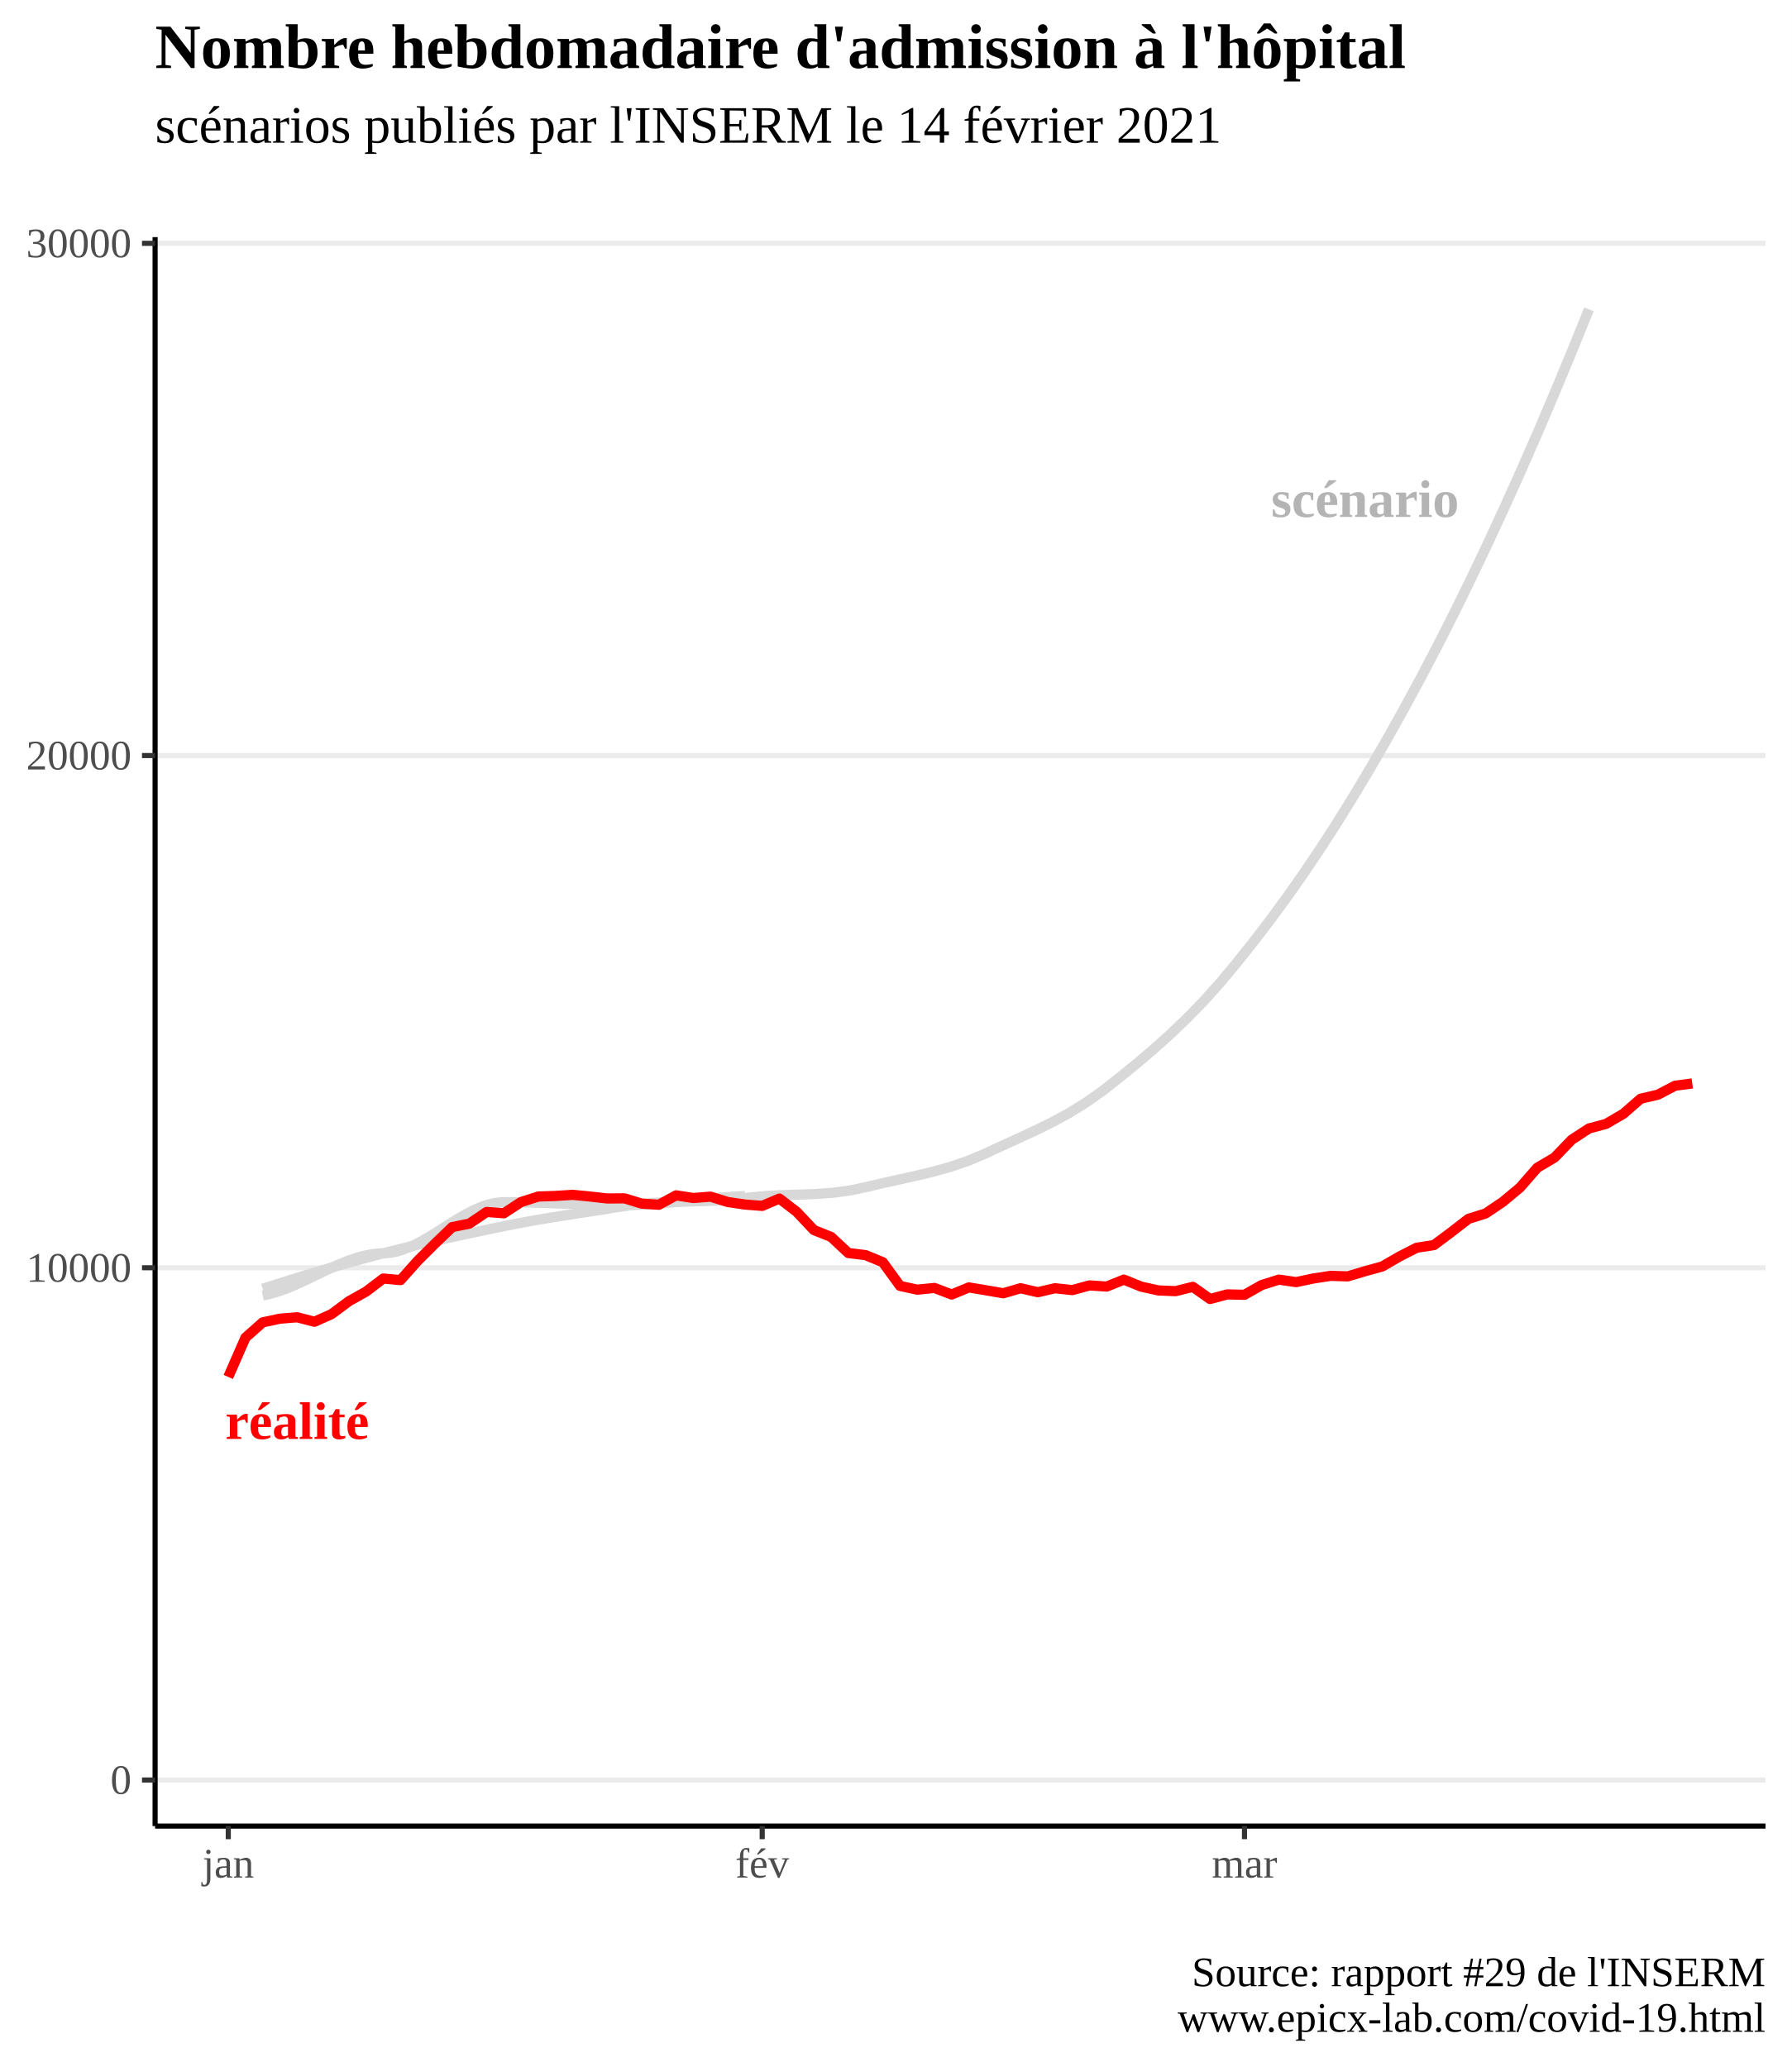
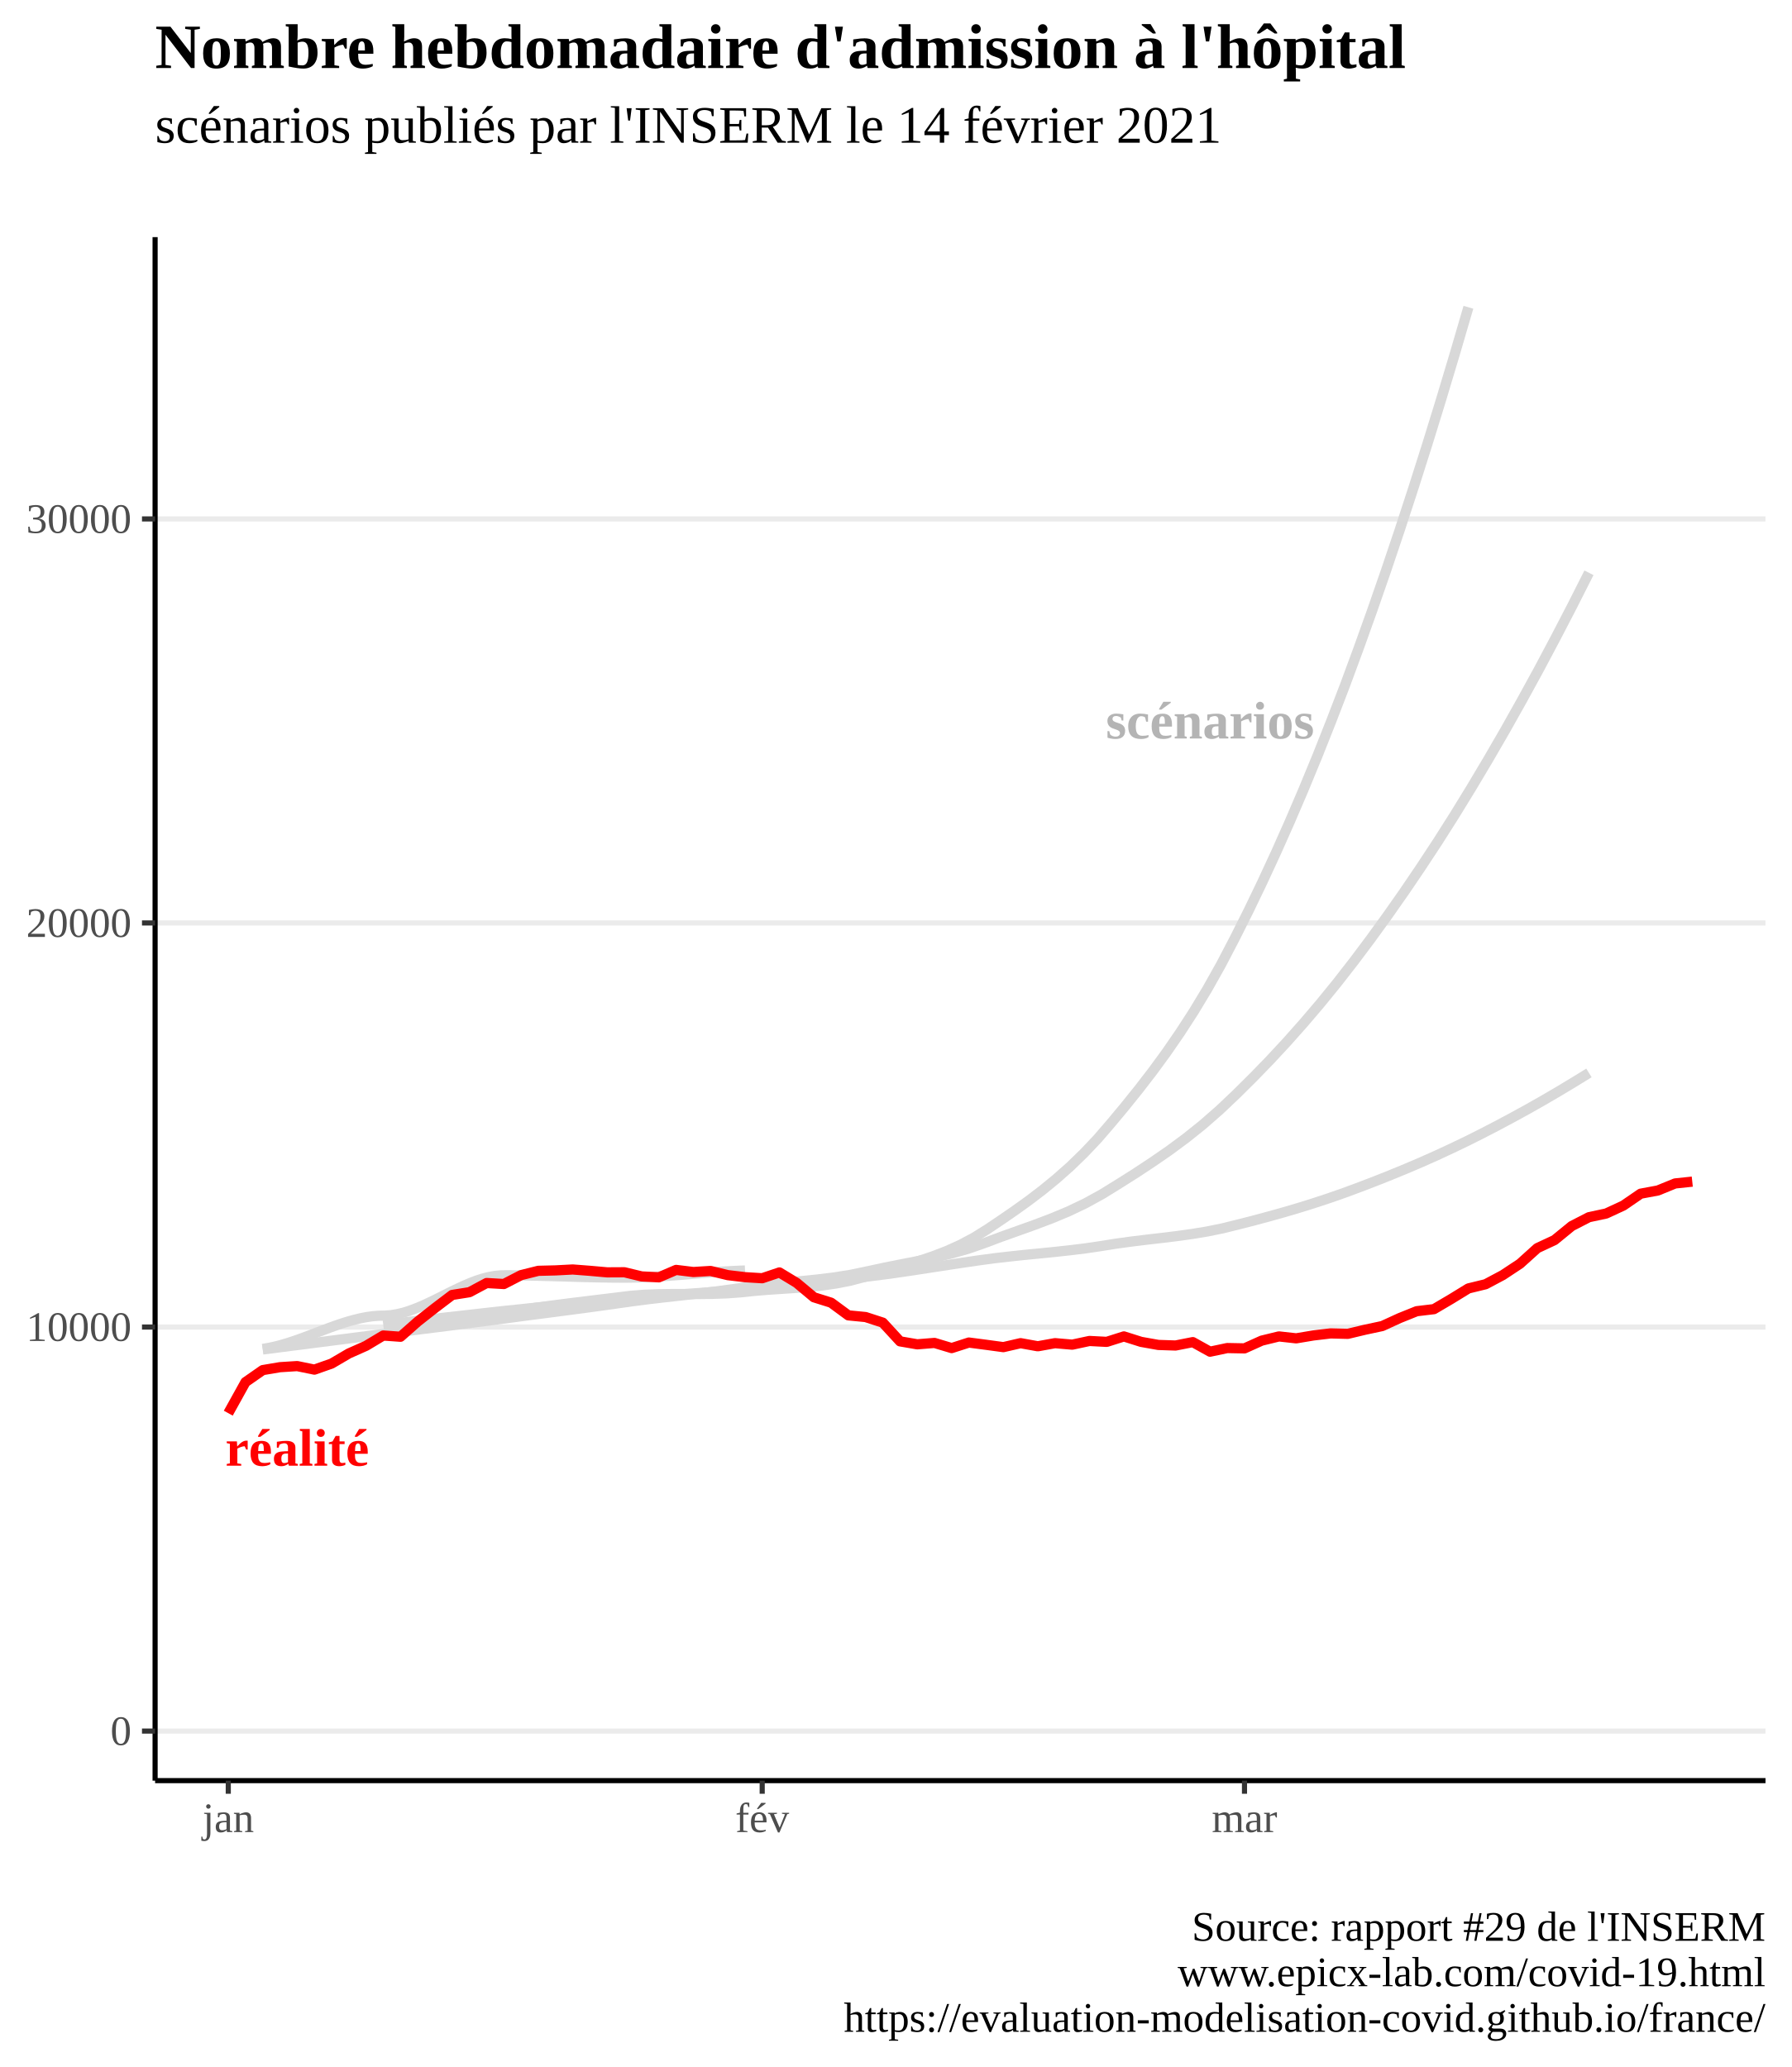
<svg xmlns="http://www.w3.org/2000/svg" class="svglite" width="374.40pt" height="432.00pt" viewBox="0 0 374.40 432.00">
  <defs>
    <style type="text/css">
    .svglite line, .svglite polyline, .svglite polygon, .svglite path, .svglite rect, .svglite circle {
      fill: none;
      stroke: #000000;
      stroke-linecap: round;
      stroke-linejoin: round;
      stroke-miterlimit: 10.00;
    }
+     .svglite text {
+       white-space: pre;
+     }
  </style>
  </defs>
  <rect width="100%" height="100%" style="stroke: none; fill: #FFFFFF;" />
  <defs>
    <clipPath id="cpMC4wMHwzNzQuNDB8MC4wMHw0MzIuMDA=">
      <rect x="0.00" y="0.00" width="374.40" height="432.00" />
    </clipPath>
  </defs>
  <g clip-path="url(#cpMC4wMHwzNzQuNDB8MC4wMHw0MzIuMDA=)">
-     <rect x="0" y="0" width="374.40" height="432.00" style="stroke-width: 1.07; stroke: #FFFFFF; fill: #FFFFFF;" />
+     <rect x="0" y="0.00" width="374.40" height="432.00" style="stroke-width: 1.07; stroke: #FFFFFF; fill: #FFFFFF;" />
  </g>
  <defs>
-     <clipPath id="cpMzIuNDF8MzY4LjkyfDQ5LjU2fDM4MS42NQ==">
-       <rect x="32.41" y="49.56" width="336.51" height="332.09" />
+     <clipPath id="cpMzIuNDF8MzY4LjkyfDQ5LjU2fDM3Mi4xNQ==">
+       <rect x="32.41" y="49.56" width="336.51" height="322.59" />
    </clipPath>
  </defs>
-   <g clip-path="url(#cpMzIuNDF8MzY4LjkyfDQ5LjU2fDM4MS42NQ==)">
-     <rect x="32.41" y="49.56" width="336.51" height="332.09" style="stroke-width: 1.07; stroke: none; fill: #FFFFFF;" />
-     <polyline points="32.41,372.02 368.92,372.02 " style="stroke-width: 1.07; stroke: #EBEBEB; stroke-linecap: butt;" />
-     <polyline points="32.41,264.96 368.92,264.96 " style="stroke-width: 1.07; stroke: #EBEBEB; stroke-linecap: butt;" />
-     <polyline points="32.41,157.91 368.92,157.91 " style="stroke-width: 1.07; stroke: #EBEBEB; stroke-linecap: butt;" />
-     <polyline points="32.41,50.85 368.92,50.85 " style="stroke-width: 1.07; stroke: #EBEBEB; stroke-linecap: butt;" />
-     <polyline points="54.90,270.75 56.18,270.49 57.45,270.14 58.73,269.72 60.00,269.25 61.28,268.72 62.55,268.16 63.83,267.57 65.11,266.96 66.38,266.34 67.66,265.72 68.93,265.12 70.21,264.53 71.48,263.99 72.76,263.48 74.04,263.03 75.31,262.65 76.59,262.33 77.86,262.11 79.14,261.97 80.41,261.94 81.69,261.82 82.96,261.56 84.24,261.17 85.52,260.67 86.79,260.08 88.07,259.41 89.34,258.68 90.62,257.90 91.89,257.10 93.17,256.29 94.45,255.48 95.72,254.70 97.00,253.96 98.27,253.27 99.55,252.66 100.82,252.14 102.10,251.72 103.37,251.42 104.65,251.27 105.93,251.25 107.20,251.26 108.48,251.27 109.75,251.30 111.03,251.33 112.30,251.37 113.58,251.41 114.86,251.45 116.13,251.50 117.41,251.54 118.68,251.59 119.96,251.64 121.23,251.69 122.51,251.73 123.78,251.77 125.06,251.80 126.34,251.83 127.61,251.86 128.89,251.87 130.16,251.88 131.44,251.87 132.71,251.84 133.99,251.79 135.27,251.73 136.54,251.64 137.82,251.55 139.09,251.44 140.37,251.32 141.64,251.20 142.92,251.07 144.19,250.93 145.47,250.80 146.75,250.67 148.02,250.54 149.30,250.42 150.57,250.31 151.85,250.21 153.12,250.12 154.40,250.04 155.68,249.98 " style="stroke-width: 2.13; stroke: #D8D8D8; stroke-linecap: butt;" />
-     <polyline points="54.90,269.35 58.41,268.23 61.92,267.13 65.43,266.06 68.93,265.02 72.44,264.01 75.95,263.04 79.46,262.10 82.96,261.20 86.47,260.35 89.98,259.54 93.49,258.76 97.00,258.00 100.50,257.26 104.01,256.53 107.52,255.82 111.03,255.17 114.54,254.57 118.04,254.01 121.55,253.46 125.06,252.93 128.57,252.37 132.08,251.82 135.58,251.46 139.09,251.25 142.60,251.15 146.11,251.06 149.62,250.93 153.12,250.68 156.63,250.27 160.14,249.95 163.65,249.78 167.16,249.67 170.66,249.53 174.17,249.27 177.68,248.80 181.19,248.05 184.70,247.22 188.20,246.45 191.71,245.67 195.22,244.82 198.73,243.83 202.24,242.63 205.74,241.16 209.25,239.53 212.76,237.94 216.27,236.31 219.78,234.58 223.28,232.68 226.79,230.53 230.30,228.06 233.81,225.30 237.32,222.46 240.82,219.49 244.33,216.35 247.84,213.01 251.35,209.41 254.85,205.52 258.36,201.31 261.87,196.91 265.38,192.33 268.89,187.55 272.39,182.57 275.90,177.36 279.41,171.93 282.92,166.26 286.43,160.39 289.93,154.31 293.44,148.03 296.95,141.54 300.46,134.84 303.97,127.92 307.47,120.77 310.98,113.40 314.49,105.81 318.00,98.01 321.51,89.99 325.01,81.76 328.52,73.31 332.03,64.65 " style="stroke-width: 2.13; stroke: #D8D8D8; stroke-linecap: butt;" />
-     <polyline points="47.70,287.78 51.30,279.56 54.90,276.37 58.50,275.60 62.10,275.31 65.70,276.24 69.30,274.64 72.90,271.96 76.50,269.94 80.09,267.21 83.69,267.54 87.29,263.50 90.89,259.92 94.49,256.46 98.09,255.73 101.69,253.30 105.29,253.57 108.89,251.22 112.49,250.07 116.09,249.95 119.68,249.72 123.28,250.07 126.88,250.48 130.48,250.45 134.08,251.55 137.68,251.79 141.28,249.83 144.88,250.38 148.48,250.10 152.08,251.22 155.68,251.75 159.27,252.03 162.87,250.50 166.47,253.26 170.07,257.08 173.67,258.52 177.27,261.88 180.87,262.32 184.47,263.80 188.07,268.75 191.67,269.54 195.27,269.18 198.86,270.55 202.46,269.07 206.06,269.67 209.66,270.29 213.26,269.24 216.86,270.07 220.46,269.24 224.06,269.63 227.66,268.65 231.26,268.89 234.85,267.44 238.45,268.90 242.05,269.70 245.65,269.85 249.25,268.95 252.85,271.49 256.45,270.53 260.05,270.61 263.65,268.57 267.25,267.44 270.85,267.96 274.44,267.20 278.04,266.65 281.64,266.76 285.24,265.68 288.84,264.69 292.44,262.61 296.04,260.77 299.64,260.22 303.24,257.53 306.84,254.74 310.44,253.61 314.03,251.19 317.63,248.19 321.23,244.06 324.83,241.93 328.43,238.20 332.03,235.85 335.63,234.88 339.23,232.77 342.83,229.63 346.43,228.79 350.03,226.91 353.62,226.44 " style="stroke-width: 2.13; stroke: #FF0000; stroke-linecap: butt;" />
-     <text x="62.10" y="300.73" text-anchor="middle" style="font-size: 11.04px; font-weight: bold; fill: #FF0000; font-family: Times New Roman;" textLength="30.01px" lengthAdjust="spacingAndGlyphs">réalité</text>
-     <text x="285.24" y="108.03" text-anchor="middle" style="font-size: 11.04px; font-weight: bold; fill: #B4B4B4; font-family: Times New Roman;" textLength="39.21px" lengthAdjust="spacingAndGlyphs">scénario</text>
+   <g clip-path="url(#cpMzIuNDF8MzY4LjkyfDQ5LjU2fDM3Mi4xNQ==)">
+     <rect x="32.41" y="49.56" width="336.51" height="322.59" style="stroke-width: 1.07; stroke: none; fill: #FFFFFF;" />
+     <polyline points="32.41,361.79 368.92,361.79 " style="stroke-width: 1.07; stroke: #EBEBEB; stroke-linecap: butt;" />
+     <polyline points="32.41,277.35 368.92,277.35 " style="stroke-width: 1.07; stroke: #EBEBEB; stroke-linecap: butt;" />
+     <polyline points="32.41,192.90 368.92,192.90 " style="stroke-width: 1.07; stroke: #EBEBEB; stroke-linecap: butt;" />
+     <polyline points="32.41,108.46 368.92,108.46 " style="stroke-width: 1.07; stroke: #EBEBEB; stroke-linecap: butt;" />
+     <polyline points="54.90,281.92 56.18,281.70 57.45,281.43 58.73,281.10 60.00,280.73 61.28,280.31 62.55,279.87 63.83,279.40 65.11,278.92 66.38,278.43 67.66,277.95 68.93,277.47 70.21,277.01 71.48,276.58 72.76,276.18 74.04,275.83 75.31,275.52 76.59,275.27 77.86,275.09 79.14,274.99 80.41,274.96 81.69,274.87 82.96,274.66 84.24,274.36 85.52,273.96 86.79,273.49 88.07,272.97 89.34,272.39 90.62,271.78 91.89,271.15 93.17,270.51 94.45,269.87 95.72,269.26 97.00,268.67 98.27,268.13 99.55,267.64 100.82,267.23 102.10,266.90 103.37,266.67 104.65,266.55 105.93,266.53 107.20,266.54 108.48,266.55 109.75,266.57 111.03,266.60 112.30,266.62 113.58,266.66 114.86,266.69 116.13,266.73 117.41,266.76 118.68,266.80 119.96,266.84 121.23,266.88 122.51,266.91 123.78,266.94 125.06,266.97 126.34,266.99 127.61,267.01 128.89,267.02 130.16,267.03 131.44,267.02 132.71,267.00 133.99,266.96 135.27,266.91 136.54,266.84 137.82,266.77 139.09,266.68 140.37,266.59 141.64,266.49 142.92,266.39 144.19,266.28 145.47,266.18 146.75,266.07 148.02,265.97 149.30,265.88 150.57,265.79 151.85,265.71 153.12,265.64 154.40,265.58 155.68,265.53 " style="stroke-width: 2.13; stroke: #D8D8D8; stroke-linecap: butt;" />
+     <polyline points="54.90,282.04 58.41,281.59 61.92,281.14 65.43,280.69 68.93,280.24 72.44,279.79 75.95,279.34 79.46,278.89 82.96,278.44 86.47,277.99 89.98,277.55 93.49,277.11 97.00,276.66 100.50,276.21 104.01,275.75 107.52,275.28 111.03,274.81 114.54,274.36 118.04,273.90 121.55,273.44 125.06,272.96 128.57,272.47 132.08,271.97 135.58,271.52 139.09,271.11 142.60,270.72 146.11,270.33 149.62,269.91 153.12,269.44 156.63,268.92 160.14,268.47 163.65,268.11 167.16,267.78 170.66,267.43 174.17,267.00 177.68,266.45 181.19,265.72 184.70,264.96 188.20,264.26 191.71,263.58 195.22,262.84 198.73,262.00 202.24,261.01 205.74,259.79 209.25,258.47 212.76,257.22 216.27,255.96 219.78,254.63 223.28,253.17 226.79,251.50 230.30,249.57 233.81,247.40 237.32,245.18 240.82,242.87 244.33,240.45 247.84,237.85 251.35,235.04 254.85,231.98 258.36,228.65 261.87,225.17 265.38,221.55 268.89,217.77 272.39,213.83 275.90,209.71 279.41,205.40 282.92,200.89 286.43,196.21 289.93,191.37 293.44,186.37 296.95,181.19 300.46,175.85 303.97,170.32 307.47,164.61 310.98,158.72 314.49,152.66 318.00,146.41 321.51,140.00 325.01,133.41 328.52,126.65 332.03,119.71 " style="stroke-width: 2.13; stroke: #D8D8D8; stroke-linecap: butt;" />
+     <polyline points="80.09,279.22 82.96,278.58 85.84,277.97 88.71,277.38 91.58,276.81 94.45,276.26 97.32,275.73 100.19,275.21 103.06,274.71 105.93,274.23 108.80,273.78 111.67,273.36 114.54,272.97 117.41,272.59 120.28,272.23 123.15,271.88 126.02,271.53 128.89,271.18 131.76,270.83 134.63,270.60 137.50,270.49 140.37,270.45 143.24,270.45 146.11,270.45 148.98,270.41 151.85,270.31 154.72,270.10 157.59,269.80 160.46,269.56 163.33,269.37 166.20,269.18 169.07,268.95 171.94,268.65 174.81,268.23 177.68,267.67 180.55,266.91 183.42,266.05 186.29,265.24 189.16,264.41 192.03,263.54 194.90,262.57 197.77,261.47 200.64,260.18 203.51,258.66 206.38,256.87 209.25,254.94 212.12,252.96 214.99,250.90 217.86,248.71 220.73,246.36 223.60,243.82 226.47,241.04 229.34,238.01 232.21,234.68 235.08,231.23 237.95,227.66 240.82,223.94 243.69,220.02 246.56,215.86 249.43,211.43 252.30,206.67 255.17,201.55 258.04,196.05 260.91,190.32 263.78,184.35 266.65,178.15 269.52,171.70 272.39,165.00 275.26,158.05 278.13,150.82 281.01,143.33 283.88,135.56 286.75,127.54 289.62,119.27 292.49,110.74 295.36,101.95 298.23,92.91 301.10,83.61 303.97,74.04 306.84,64.22 " style="stroke-width: 2.13; stroke: #D8D8D8; stroke-linecap: butt;" />
+     <polyline points="80.09,276.92 83.28,276.53 86.47,276.14 89.66,275.76 92.85,275.39 96.04,275.03 99.23,274.67 102.42,274.31 105.61,273.96 108.80,273.63 111.99,273.30 115.17,272.98 118.36,272.67 121.55,272.36 124.74,272.05 127.93,271.73 131.12,271.41 134.31,271.12 137.50,270.86 140.69,270.63 143.88,270.40 147.06,270.17 150.25,269.93 153.44,269.67 156.63,269.36 159.82,269.05 163.01,268.74 166.20,268.42 169.39,268.10 172.58,267.76 175.77,267.42 178.96,267.07 182.14,266.69 185.33,266.28 188.52,265.83 191.71,265.35 194.90,264.86 198.09,264.37 201.28,263.89 204.47,263.42 207.66,262.99 210.85,262.62 214.04,262.28 217.22,261.97 220.41,261.65 223.60,261.30 226.79,260.91 229.98,260.44 233.17,259.93 236.36,259.49 239.55,259.10 242.74,258.73 245.93,258.34 249.11,257.90 252.30,257.37 255.49,256.72 258.68,255.93 261.87,255.12 265.06,254.26 268.25,253.37 271.44,252.43 274.63,251.43 277.82,250.38 281.01,249.26 284.19,248.08 287.38,246.86 290.57,245.59 293.76,244.28 296.95,242.92 300.14,241.50 303.33,240.02 306.52,238.49 309.71,236.89 312.90,235.24 316.08,233.54 319.27,231.79 322.46,229.98 325.65,228.12 328.84,226.20 332.03,224.24 " style="stroke-width: 2.13; stroke: #D8D8D8; stroke-linecap: butt;" />
+     <polyline points="47.70,295.35 51.30,288.86 54.90,286.35 58.50,285.74 62.10,285.51 65.70,286.25 69.30,284.98 72.90,282.87 76.50,281.27 80.09,279.12 83.69,279.38 87.29,276.20 90.89,273.37 94.49,270.64 98.09,270.07 101.69,268.15 105.29,268.36 108.89,266.50 112.49,265.60 116.09,265.51 119.68,265.32 123.28,265.60 126.88,265.92 130.48,265.90 134.08,266.77 137.68,266.96 141.28,265.41 144.88,265.85 148.48,265.63 152.08,266.50 155.68,266.93 159.27,267.15 162.87,265.94 166.47,268.12 170.07,271.13 173.67,272.26 177.27,274.91 180.87,275.26 184.47,276.43 188.07,280.34 191.67,280.96 195.27,280.67 198.86,281.75 202.46,280.59 206.06,281.06 209.66,281.55 213.26,280.72 216.86,281.37 220.46,280.72 224.06,281.03 227.66,280.26 231.26,280.45 234.85,279.31 238.45,280.45 242.05,281.09 245.65,281.21 249.25,280.50 252.85,282.50 256.45,281.74 260.05,281.81 263.65,280.19 267.25,279.31 270.85,279.71 274.44,279.11 278.04,278.68 281.64,278.77 285.24,277.91 288.84,277.14 292.44,275.49 296.04,274.04 299.64,273.61 303.24,271.49 306.84,269.28 310.44,268.40 314.03,266.49 317.63,264.11 321.23,260.86 324.83,259.18 328.43,256.24 332.03,254.39 335.63,253.62 339.23,251.95 342.83,249.48 346.43,248.81 350.03,247.34 353.62,246.96 " style="stroke-width: 2.13; stroke: #FF0000; stroke-linecap: butt;" />
+     <text x="62.10" y="306.33" text-anchor="middle" style="font-size: 11.04px; font-weight: bold;fill: #FF0000; font-family: &quot;Times New Roman&quot;;" textLength="30.01px" lengthAdjust="spacingAndGlyphs">réalité</text>
+     <text x="252.85" y="154.34" text-anchor="middle" style="font-size: 11.04px; font-weight: bold;fill: #B4B4B4; font-family: &quot;Times New Roman&quot;;" textLength="43.50px" lengthAdjust="spacingAndGlyphs">scénarios</text>
  </g>
  <g clip-path="url(#cpMC4wMHwzNzQuNDB8MC4wMHw0MzIuMDA=)">
-     <polyline points="32.41,381.65 32.41,49.56 " style="stroke-width: 1.07; stroke-linecap: butt;" />
-     <text x="27.48" y="374.93" text-anchor="end" style="font-size: 8.80px; fill: #4D4D4D; font-family: Times New Roman;" textLength="4.40px" lengthAdjust="spacingAndGlyphs">0</text>
-     <text x="27.48" y="267.88" text-anchor="end" style="font-size: 8.80px; fill: #4D4D4D; font-family: Times New Roman;" textLength="22.00px" lengthAdjust="spacingAndGlyphs">10000</text>
-     <text x="27.48" y="160.82" text-anchor="end" style="font-size: 8.80px; fill: #4D4D4D; font-family: Times New Roman;" textLength="22.00px" lengthAdjust="spacingAndGlyphs">20000</text>
-     <text x="27.48" y="53.77" text-anchor="end" style="font-size: 8.80px; fill: #4D4D4D; font-family: Times New Roman;" textLength="22.00px" lengthAdjust="spacingAndGlyphs">30000</text>
-     <polyline points="29.67,372.02 32.41,372.02 " style="stroke-width: 1.07; stroke: #333333; stroke-linecap: butt;" />
-     <polyline points="29.67,264.96 32.41,264.96 " style="stroke-width: 1.07; stroke: #333333; stroke-linecap: butt;" />
-     <polyline points="29.67,157.91 32.41,157.91 " style="stroke-width: 1.07; stroke: #333333; stroke-linecap: butt;" />
-     <polyline points="29.67,50.85 32.41,50.85 " style="stroke-width: 1.07; stroke: #333333; stroke-linecap: butt;" />
-     <polyline points="32.41,381.65 368.92,381.65 " style="stroke-width: 1.07; stroke-linecap: butt;" />
-     <polyline points="47.70,384.39 47.70,381.65 " style="stroke-width: 1.07; stroke: #333333; stroke-linecap: butt;" />
-     <polyline points="159.27,384.39 159.27,381.65 " style="stroke-width: 1.07; stroke: #333333; stroke-linecap: butt;" />
-     <polyline points="260.05,384.39 260.05,381.65 " style="stroke-width: 1.07; stroke: #333333; stroke-linecap: butt;" />
-     <text x="47.70" y="392.41" text-anchor="middle" style="font-size: 8.80px; fill: #4D4D4D; font-family: Times New Roman;" textLength="10.75px" lengthAdjust="spacingAndGlyphs">jan</text>
-     <text x="159.27" y="392.41" text-anchor="middle" style="font-size: 8.80px; fill: #4D4D4D; font-family: Times New Roman;" textLength="11.23px" lengthAdjust="spacingAndGlyphs">fév</text>
-     <text x="260.05" y="392.41" text-anchor="middle" style="font-size: 8.80px; fill: #4D4D4D; font-family: Times New Roman;" textLength="13.68px" lengthAdjust="spacingAndGlyphs">mar</text>
-     <text x="32.41" y="29.82" style="font-size: 11.00px; font-family: Times New Roman;" textLength="222.90px" lengthAdjust="spacingAndGlyphs">scénarios publiés par l'INSERM le 14 février 2021</text>
-     <text x="32.41" y="41.70" style="font-size: 11.00px; font-family: Times New Roman;" textLength="0.00px" lengthAdjust="spacingAndGlyphs" />
-     <text x="32.41" y="14.21" style="font-size: 13.20px; font-weight: bold; font-family: Times New Roman;" textLength="261.17px" lengthAdjust="spacingAndGlyphs">Nombre hebdomadaire d'admission à l'hôpital</text>
-     <text x="368.92" y="405.62" text-anchor="end" style="font-size: 8.80px; font-family: Times New Roman;" textLength="0.00px" lengthAdjust="spacingAndGlyphs" />
-     <text x="368.92" y="415.12" text-anchor="end" style="font-size: 8.80px; font-family: Times New Roman;" textLength="122.08px" lengthAdjust="spacingAndGlyphs">Source: rapport #29 de l'INSERM </text>
-     <text x="368.92" y="424.63" text-anchor="end" style="font-size: 8.80px; font-family: Times New Roman;" textLength="122.84px" lengthAdjust="spacingAndGlyphs">www.epicx-lab.com/covid-19.html</text>
+     <polyline points="32.41,372.15 32.41,49.56 " style="stroke-width: 1.07; stroke-linecap: butt;" />
+     <text x="27.48" y="364.71" text-anchor="end" style="font-size: 8.80px;fill: #4D4D4D; font-family: &quot;Times New Roman&quot;;" textLength="4.40px" lengthAdjust="spacingAndGlyphs">0</text>
+     <text x="27.48" y="280.26" text-anchor="end" style="font-size: 8.80px;fill: #4D4D4D; font-family: &quot;Times New Roman&quot;;" textLength="22.00px" lengthAdjust="spacingAndGlyphs">10000</text>
+     <text x="27.48" y="195.82" text-anchor="end" style="font-size: 8.80px;fill: #4D4D4D; font-family: &quot;Times New Roman&quot;;" textLength="22.00px" lengthAdjust="spacingAndGlyphs">20000</text>
+     <text x="27.48" y="111.38" text-anchor="end" style="font-size: 8.80px;fill: #4D4D4D; font-family: &quot;Times New Roman&quot;;" textLength="22.00px" lengthAdjust="spacingAndGlyphs">30000</text>
+     <polyline points="29.67,361.79 32.41,361.79 " style="stroke-width: 1.07; stroke: #333333; stroke-linecap: butt;" />
+     <polyline points="29.67,277.35 32.41,277.35 " style="stroke-width: 1.07; stroke: #333333; stroke-linecap: butt;" />
+     <polyline points="29.67,192.90 32.41,192.90 " style="stroke-width: 1.07; stroke: #333333; stroke-linecap: butt;" />
+     <polyline points="29.67,108.46 32.41,108.46 " style="stroke-width: 1.07; stroke: #333333; stroke-linecap: butt;" />
+     <polyline points="32.41,372.15 368.92,372.15 " style="stroke-width: 1.07; stroke-linecap: butt;" />
+     <polyline points="47.70,374.89 47.70,372.15 " style="stroke-width: 1.07; stroke: #333333; stroke-linecap: butt;" />
+     <polyline points="159.27,374.89 159.27,372.15 " style="stroke-width: 1.07; stroke: #333333; stroke-linecap: butt;" />
+     <polyline points="260.05,374.89 260.05,372.15 " style="stroke-width: 1.07; stroke: #333333; stroke-linecap: butt;" />
+     <text x="47.70" y="382.91" text-anchor="middle" style="font-size: 8.80px;fill: #4D4D4D; font-family: &quot;Times New Roman&quot;;" textLength="10.75px" lengthAdjust="spacingAndGlyphs">jan</text>
+     <text x="159.27" y="382.91" text-anchor="middle" style="font-size: 8.80px;fill: #4D4D4D; font-family: &quot;Times New Roman&quot;;" textLength="11.23px" lengthAdjust="spacingAndGlyphs">fév</text>
+     <text x="260.05" y="382.91" text-anchor="middle" style="font-size: 8.80px;fill: #4D4D4D; font-family: &quot;Times New Roman&quot;;" textLength="13.68px" lengthAdjust="spacingAndGlyphs">mar</text>
+     <text x="32.41" y="29.82" style="font-size: 11.00px; font-family: &quot;Times New Roman&quot;;" textLength="222.90px" lengthAdjust="spacingAndGlyphs">scénarios publiés par l'INSERM le 14 février 2021</text>
+     <text x="32.41" y="41.70" style="font-size: 11.00px; font-family: &quot;Times New Roman&quot;;" textLength="0.00px" lengthAdjust="spacingAndGlyphs" />
+     <text x="32.41" y="14.21" style="font-size: 13.20px; font-weight: bold; font-family: &quot;Times New Roman&quot;;" textLength="261.17px" lengthAdjust="spacingAndGlyphs">Nombre hebdomadaire d'admission à l'hôpital</text>
+     <text x="368.92" y="396.11" text-anchor="end" style="font-size: 8.80px; font-family: &quot;Times New Roman&quot;;" textLength="0.00px" lengthAdjust="spacingAndGlyphs" />
+     <text x="368.92" y="405.62" text-anchor="end" style="font-size: 8.80px; font-family: &quot;Times New Roman&quot;;" textLength="122.08px" lengthAdjust="spacingAndGlyphs">Source: rapport #29 de l'INSERM </text>
+     <text x="368.92" y="415.12" text-anchor="end" style="font-size: 8.80px; font-family: &quot;Times New Roman&quot;;" textLength="122.84px" lengthAdjust="spacingAndGlyphs">www.epicx-lab.com/covid-19.html</text>
+     <text x="368.92" y="424.63" text-anchor="end" style="font-size: 8.80px; font-family: &quot;Times New Roman&quot;;" textLength="208.02px" lengthAdjust="spacingAndGlyphs">       https://evaluation-modelisation-covid.github.io/france/</text>
  </g>
</svg>
